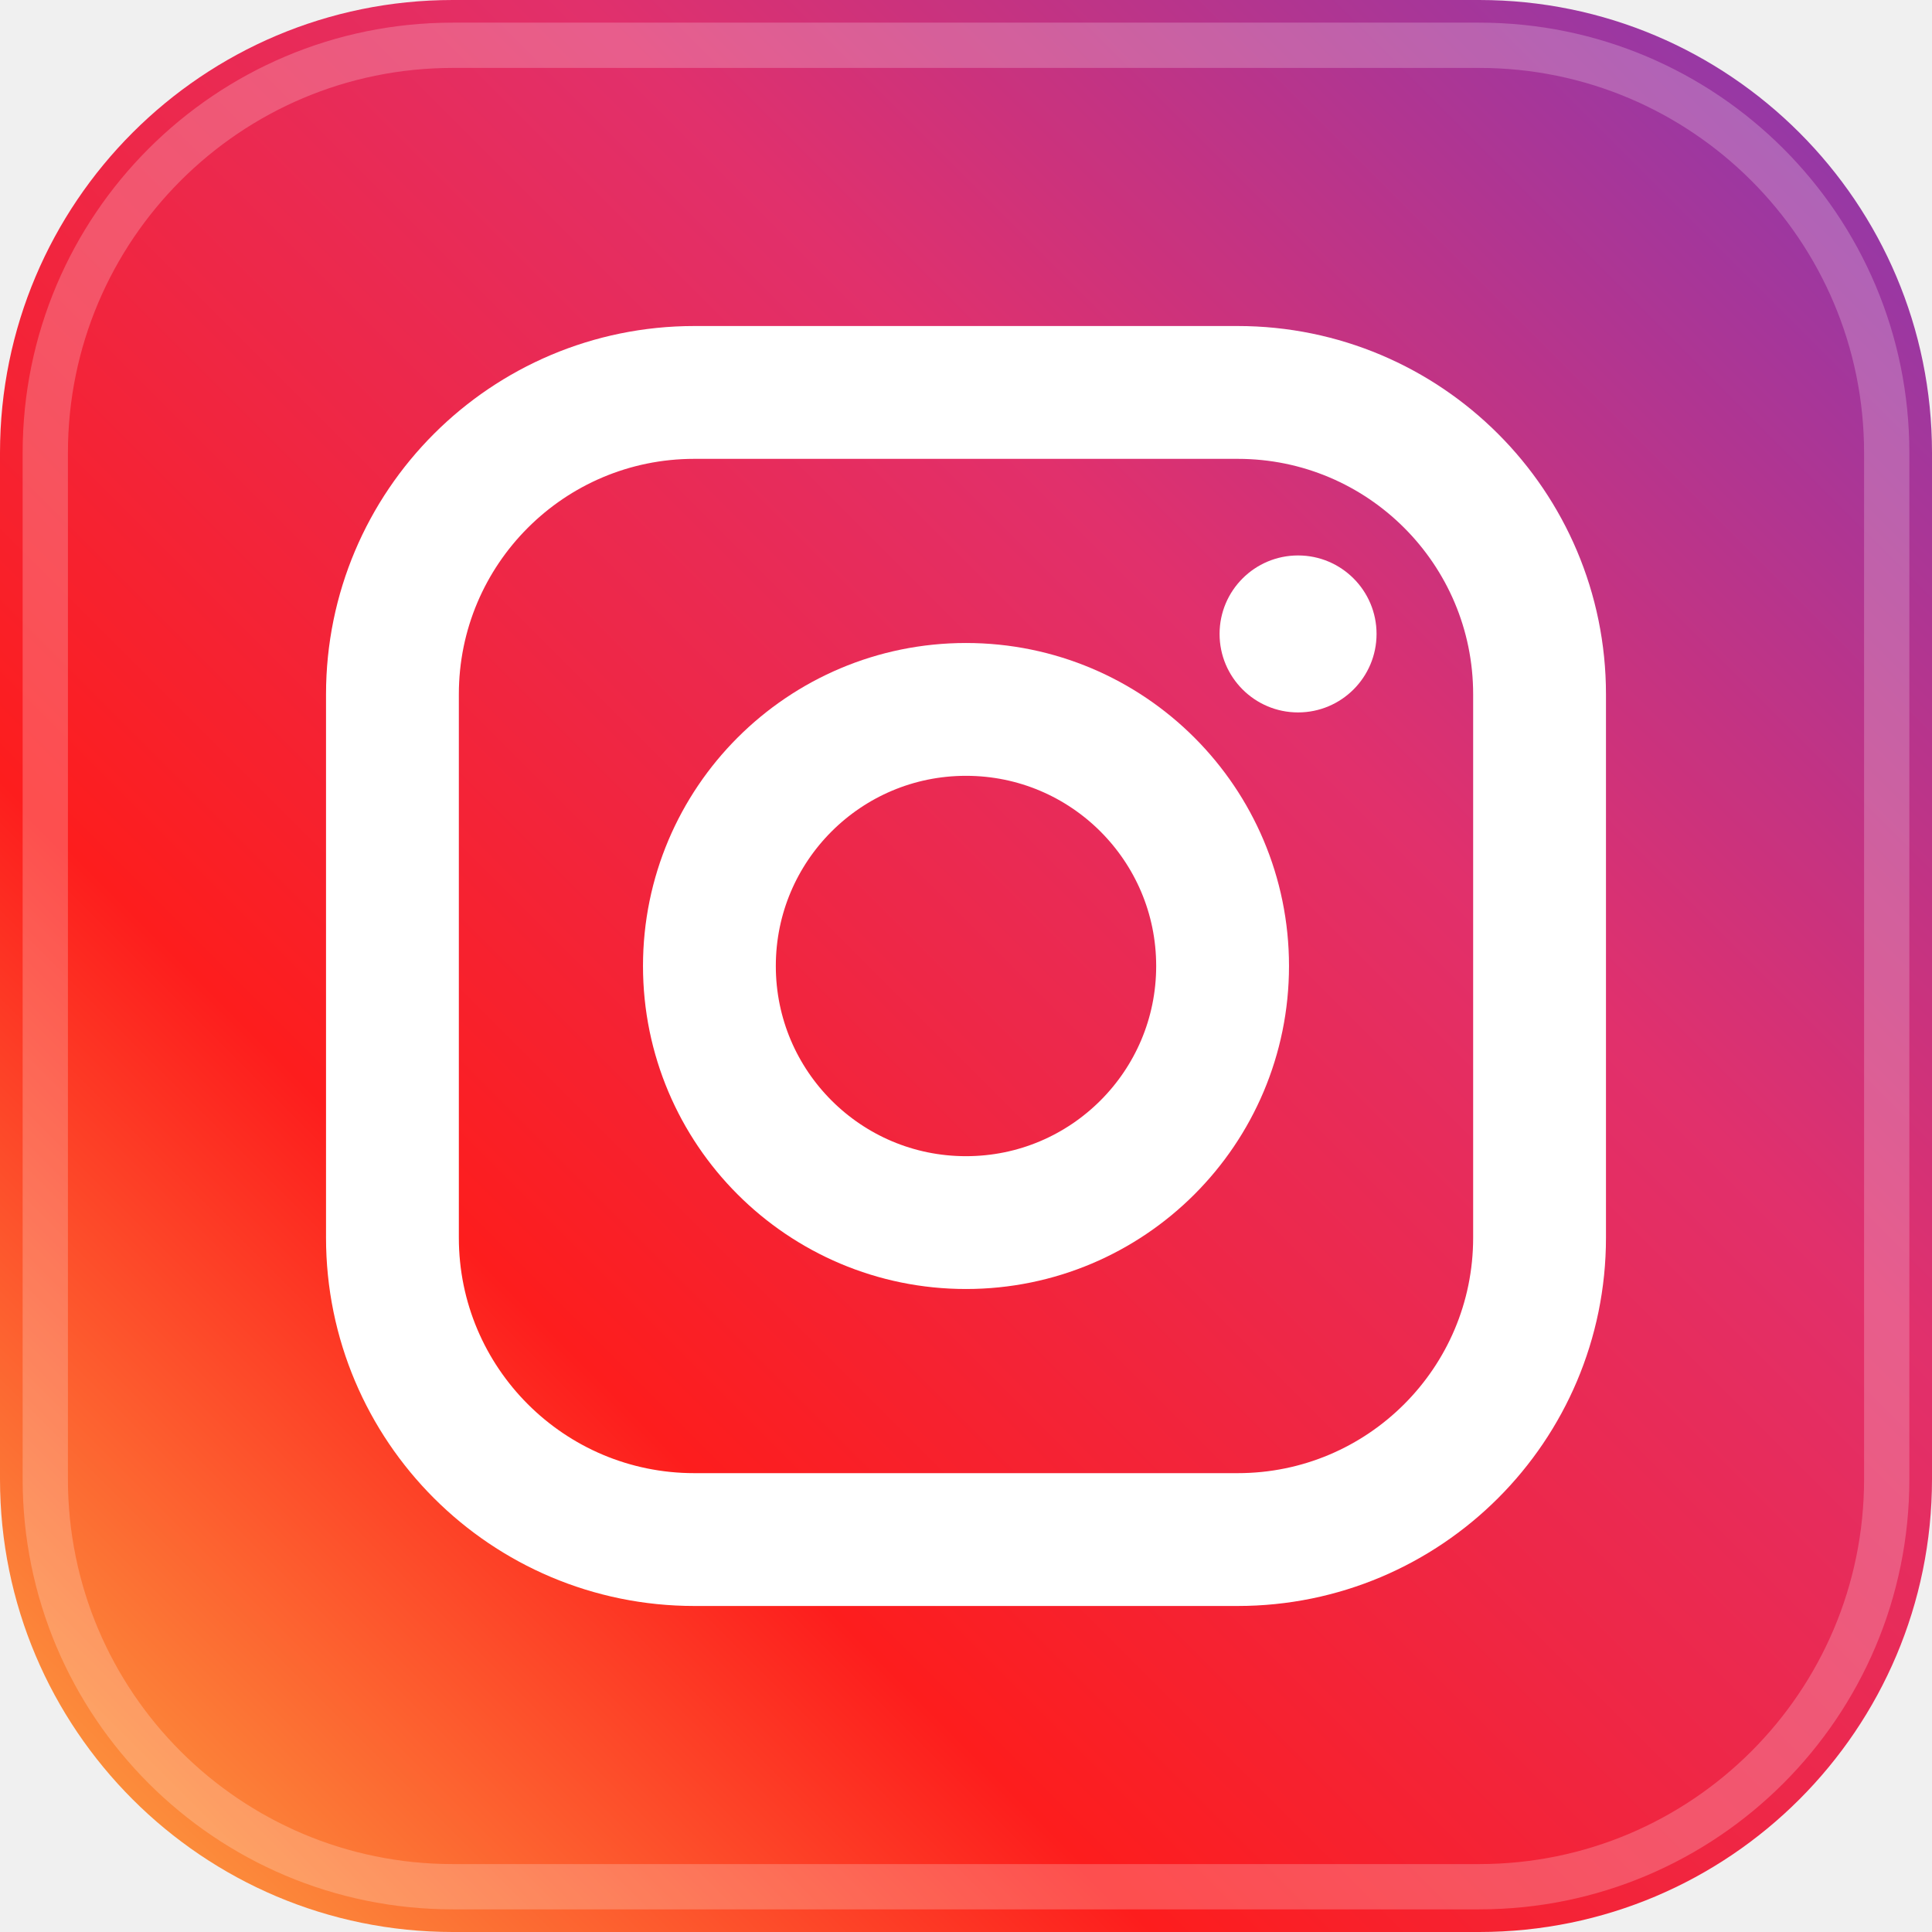
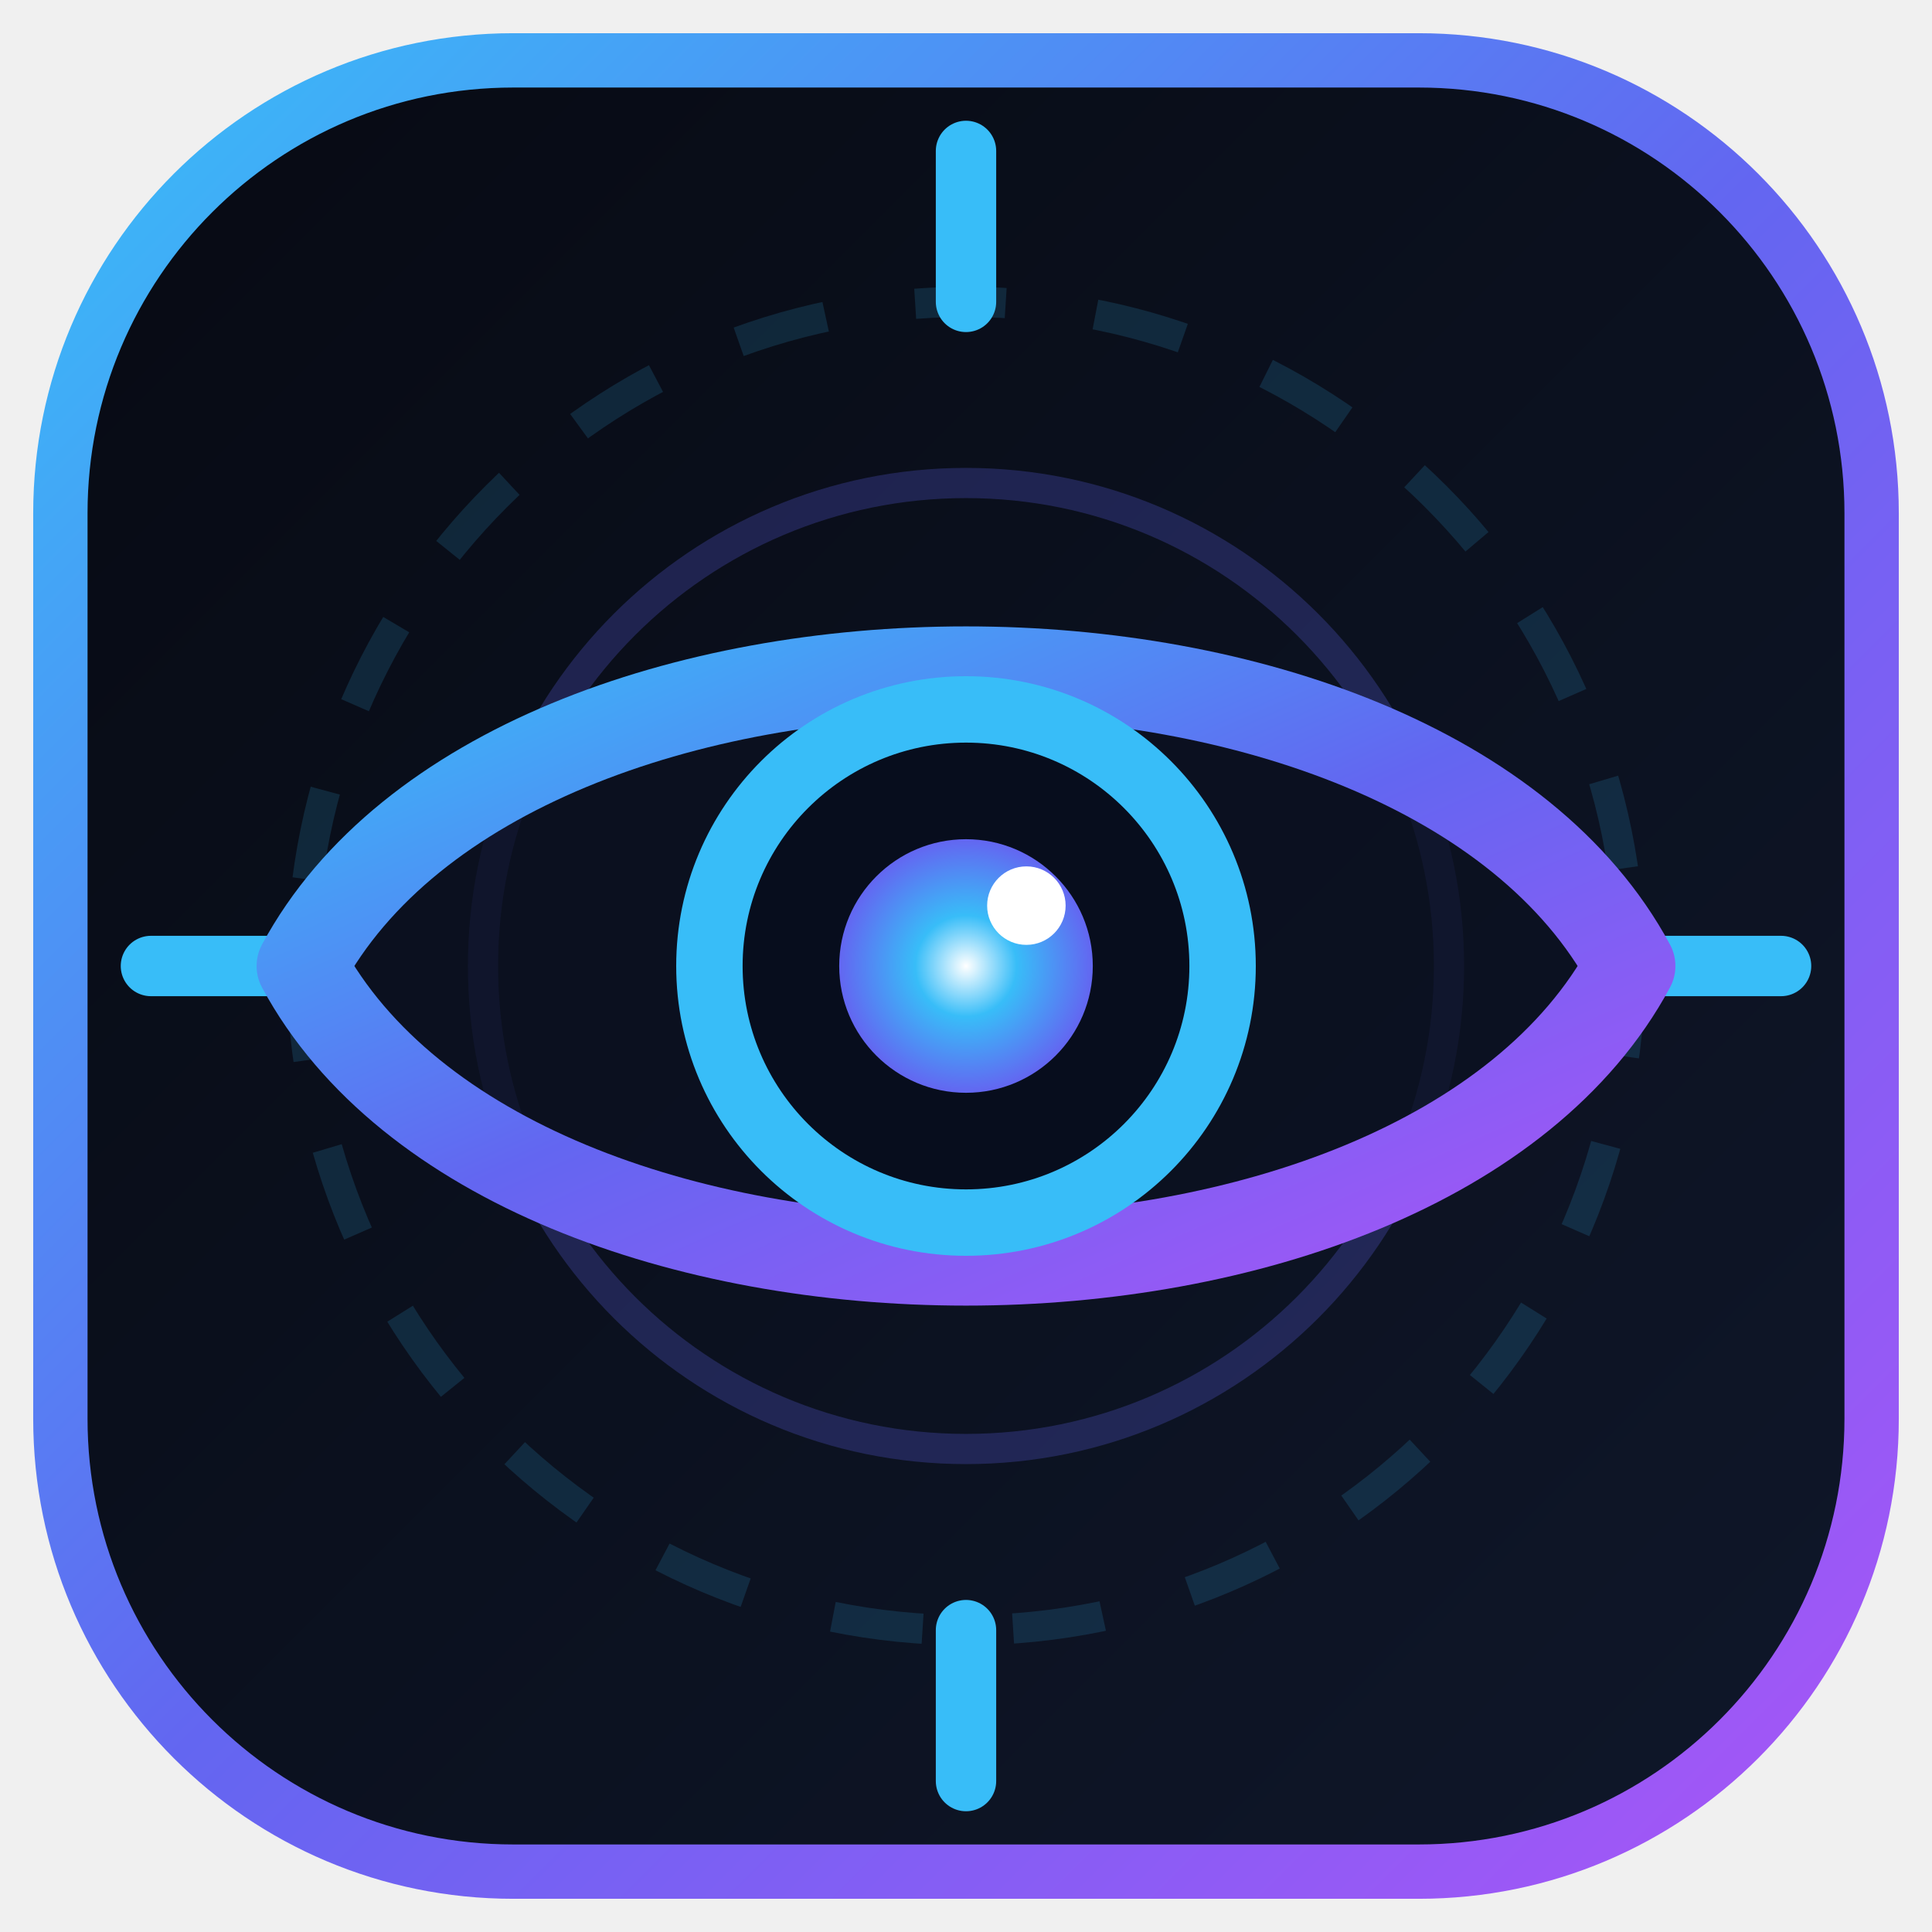
- <svg xmlns="http://www.w3.org/2000/svg" viewBox="0 0 32 32">
+ <svg xmlns="http://www.w3.org/2000/svg" viewBox="0 0 64 64">
  <defs>
-     <linearGradient id="igGradient" x1="0%" y1="100%" x2="100%" y2="0%">
-       <stop offset="0%" stop-color="#fcb045" />
-       <stop offset="30%" stop-color="#fd1d1d" />
-       <stop offset="65%" stop-color="#e1306c" />
-       <stop offset="100%" stop-color="#833ab4" />
+     <linearGradient id="argosBg" x1="0%" y1="0%" x2="100%" y2="100%">
+       <stop offset="0%" stop-color="#070a13" />
+       <stop offset="100%" stop-color="#0f172a" />
    </linearGradient>
+     <linearGradient id="argosCyanIndigo" x1="0%" y1="0%" x2="100%" y2="100%">
+       <stop offset="0%" stop-color="#38bdf8" />
+       <stop offset="50%" stop-color="#6366f1" />
+       <stop offset="100%" stop-color="#a855f7" />
+     </linearGradient>
+     <radialGradient id="pupilGlow" cx="50%" cy="50%" r="50%">
+       <stop offset="0%" stop-color="#ffffff" />
+       <stop offset="40%" stop-color="#38bdf8" />
+       <stop offset="100%" stop-color="#6366f1" />
+     </radialGradient>
  </defs>
-   <rect width="32" height="32" rx="7.5" fill="url(#igGradient)" />
-   <rect x="0.75" y="0.75" width="30.5" height="30.5" rx="6.75" fill="none" stroke="#ffffff" stroke-opacity="0.22" stroke-width="0.75" />
-   <rect x="6.5" y="6.5" width="19" height="19" rx="5" fill="none" stroke="#ffffff" stroke-width="2.2" />
-   <circle cx="16" cy="16" r="4.25" fill="none" stroke="#ffffff" stroke-width="2.2" />
-   <circle cx="21.5" cy="10.5" r="1.3" fill="#ffffff" />
+   <rect x="2" y="2" width="60" height="60" rx="15" fill="url(#argosBg)" stroke="url(#argosCyanIndigo)" stroke-width="1.8" />
+   <circle cx="32" cy="32" r="22" fill="none" stroke="#38bdf8" stroke-opacity="0.15" stroke-width="1" stroke-dasharray="3 3" />
+   <circle cx="32" cy="32" r="16" fill="none" stroke="#6366f1" stroke-opacity="0.25" stroke-width="1" />
+   <line x1="32" y1="5" x2="32" y2="10" stroke="#38bdf8" stroke-width="2" stroke-linecap="round" />
+   <line x1="32" y1="54" x2="32" y2="59" stroke="#38bdf8" stroke-width="2" stroke-linecap="round" />
+   <line x1="5" y1="32" x2="10" y2="32" stroke="#38bdf8" stroke-width="2" stroke-linecap="round" />
+   <line x1="54" y1="32" x2="59" y2="32" stroke="#38bdf8" stroke-width="2" stroke-linecap="round" />
+   <path d="M 10 32 C 17 19, 47 19, 54 32 C 47 45, 17 45, 10 32 Z" fill="#0b1120" fill-opacity="0.75" stroke="url(#argosCyanIndigo)" stroke-width="3" stroke-linejoin="round" />
+   <circle cx="32" cy="32" r="8.5" fill="#070d1d" stroke="#38bdf8" stroke-width="2.2" />
+   <circle cx="32" cy="32" r="4.2" fill="url(#pupilGlow)" />
+   <circle cx="34" cy="30" r="1.3" fill="#ffffff" />
</svg>
